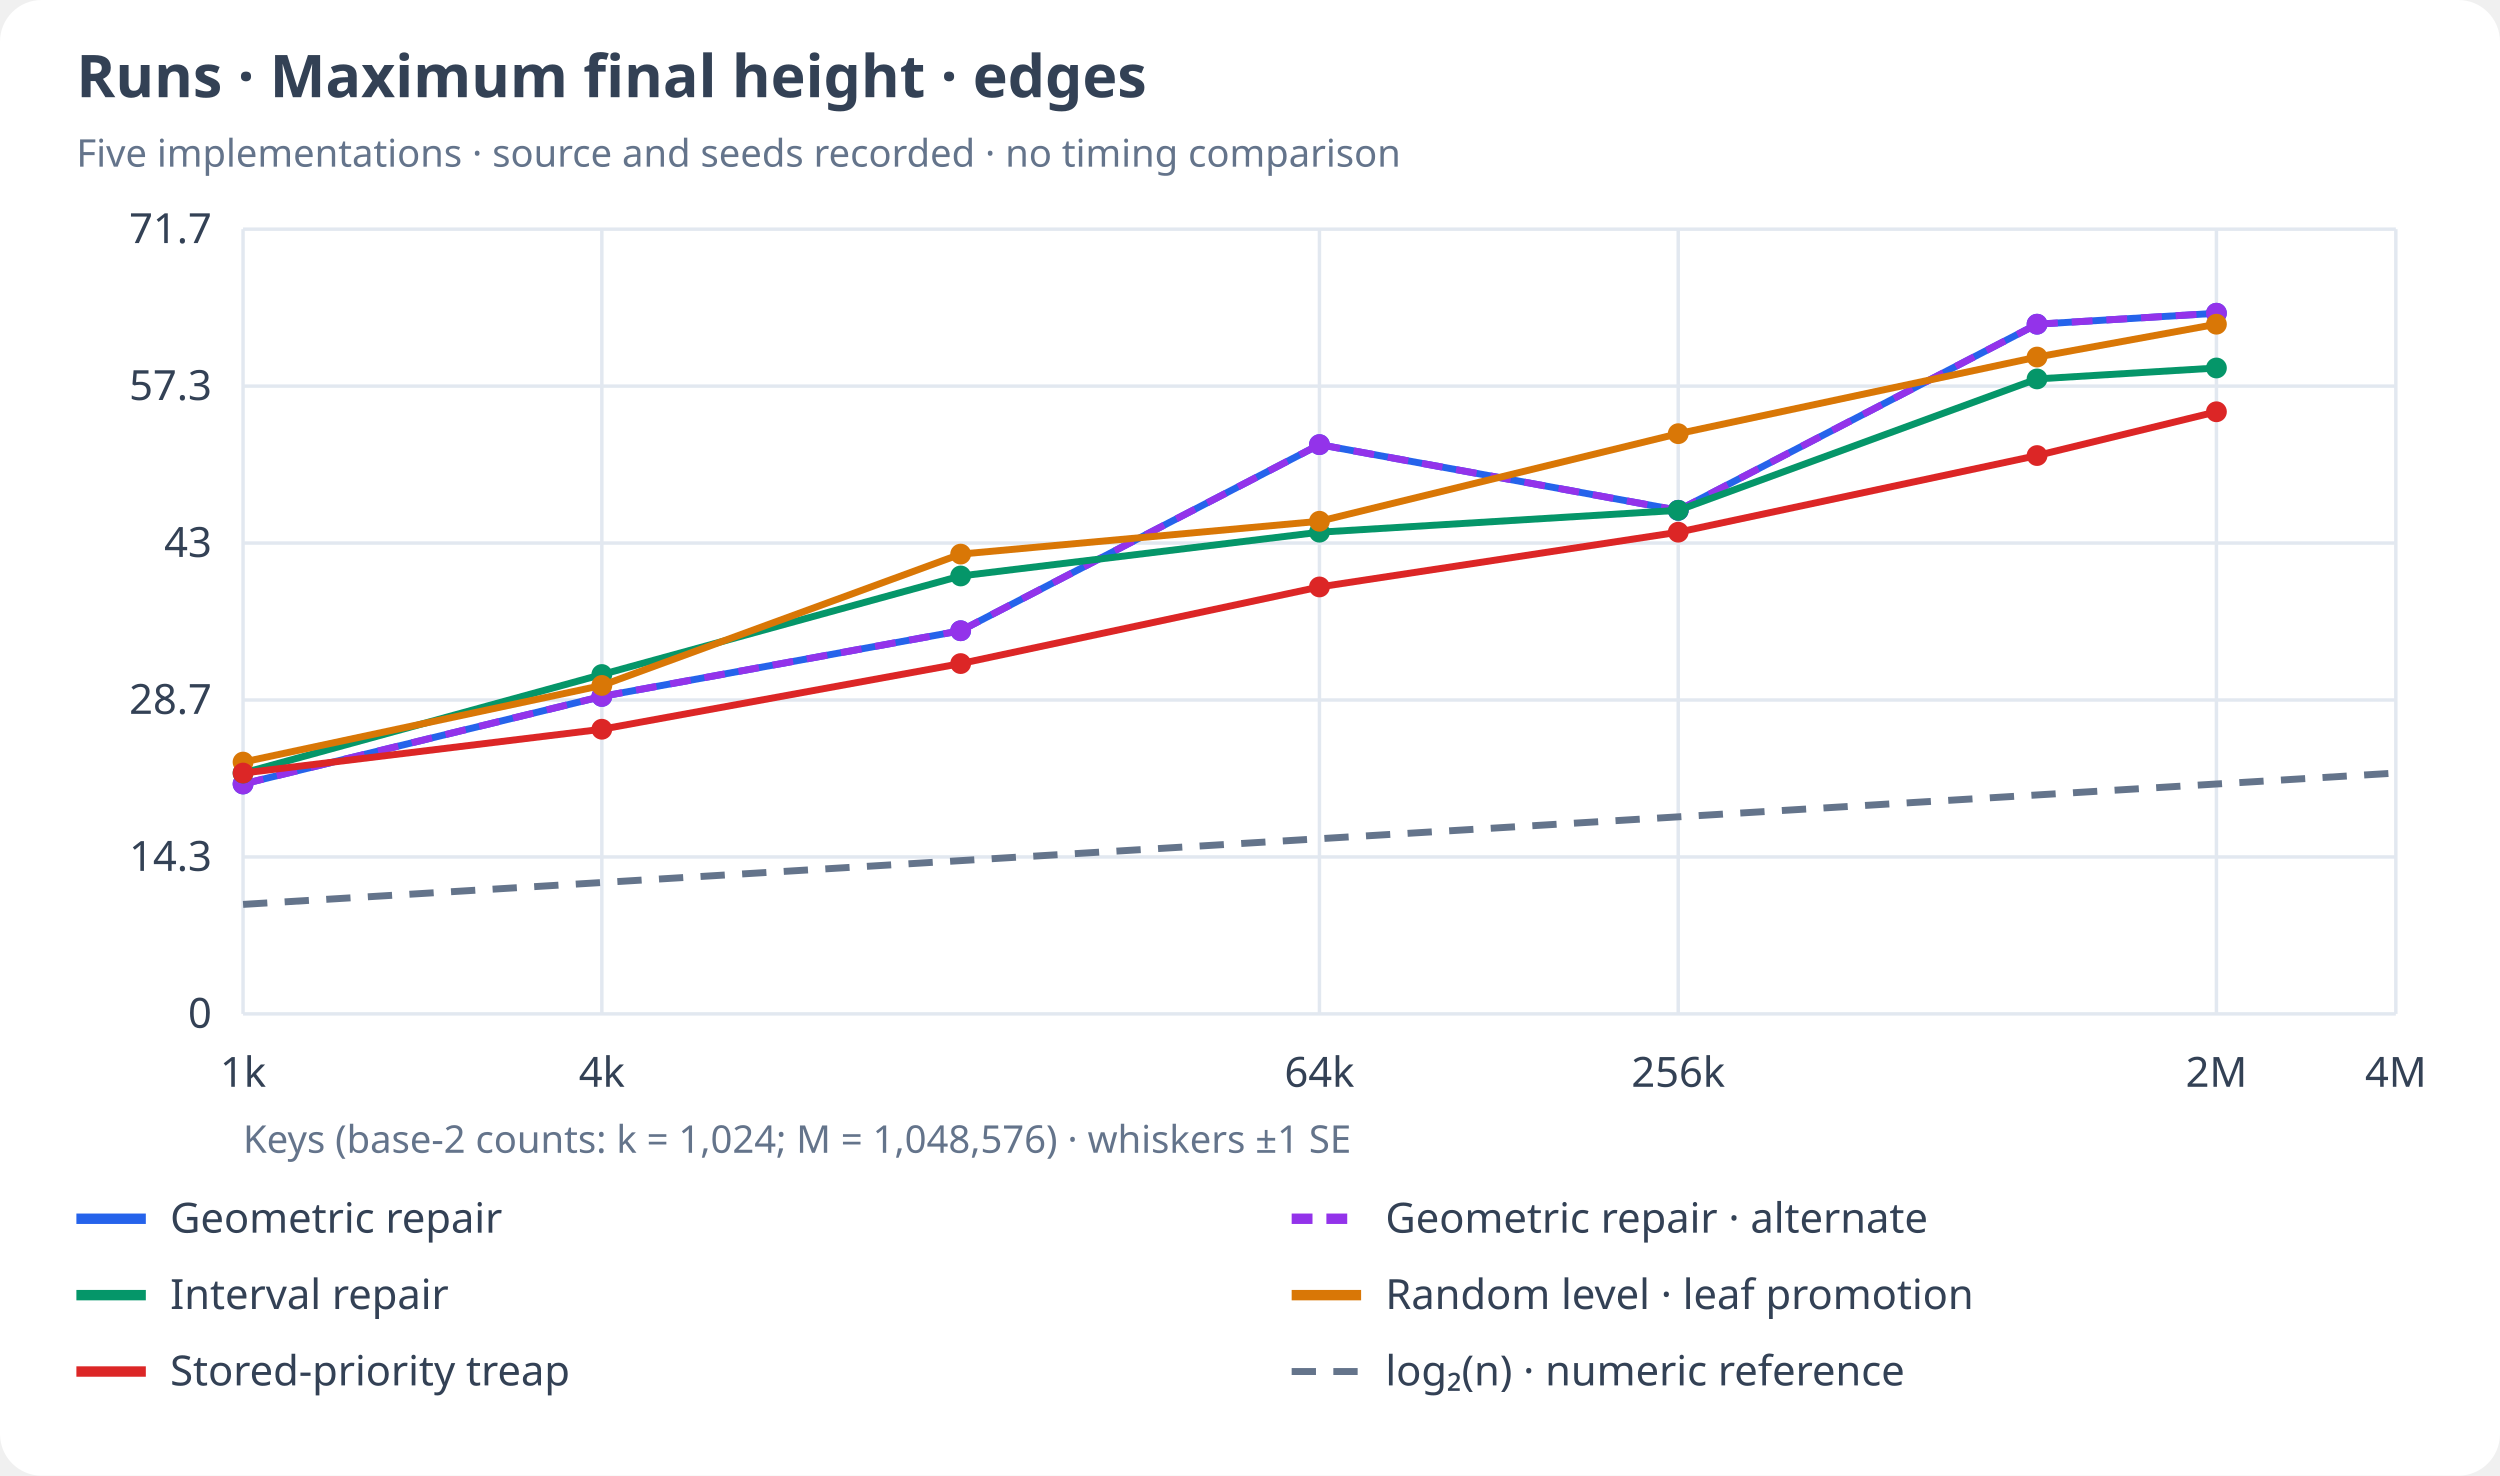
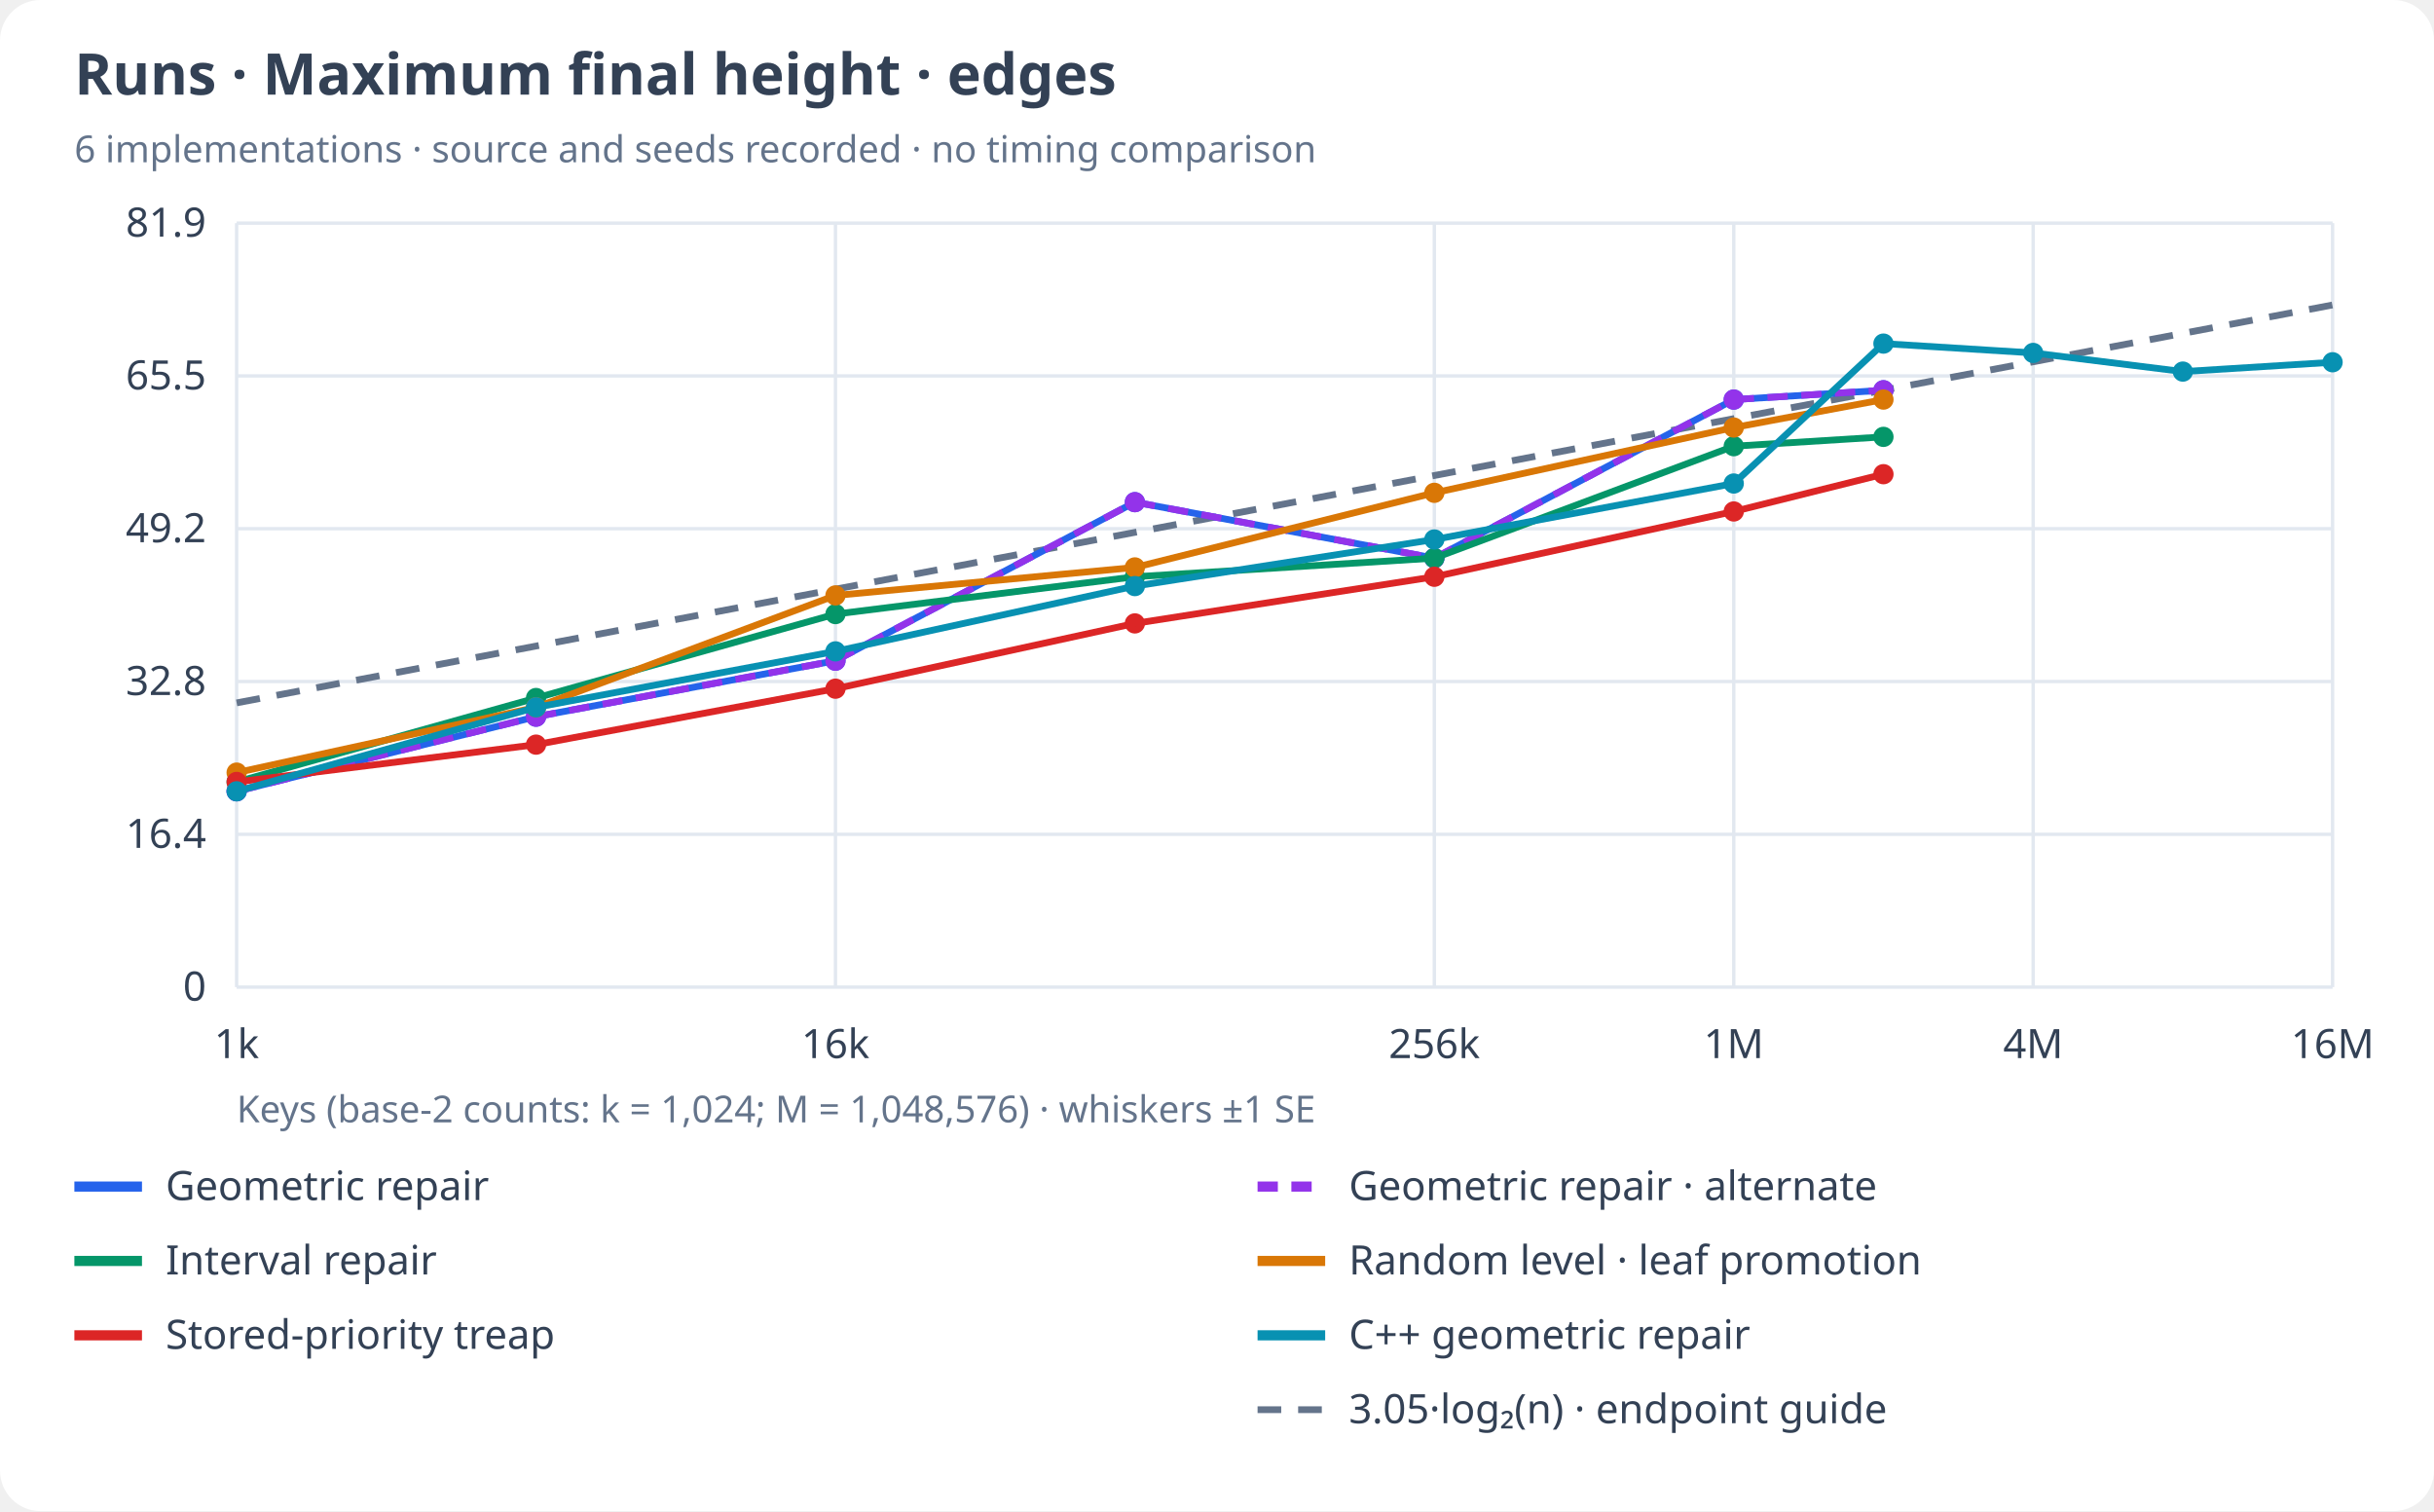
- <svg xmlns="http://www.w3.org/2000/svg" viewBox="0 0 720 425" role="img" aria-labelledby="runs-maximum_height-title runs-maximum_height-desc">
+ <svg xmlns="http://www.w3.org/2000/svg" viewBox="0 0 720 447" role="img" aria-labelledby="runs-maximum_height-title runs-maximum_height-desc">
  <style>text{font:12px system-ui,sans-serif;fill:#334155}.grid{stroke:#e2e8f0}</style>
-   <rect width="720" height="425" rx="12" fill="white" />
+   <rect width="720" height="447" rx="12" fill="white" />
  <text x="22" y="28" style="font-size:17px;font-weight:650">Runs · Maximum final height · edges</text>
-   <text x="22" y="48" style="font-size:11px;fill:#64748b">Five implementations · source and seeds recorded · no timing comparison</text>
+   <text x="22" y="48" style="font-size:11px;fill:#64748b">6 implementations · source and seeds recorded · no timing comparison</text>
  <path class="grid" d="M70,292.00h620" />
  <text x="61" y="296.00" text-anchor="end">0</text>
  <path class="grid" d="M70,246.80h620" />
-   <text x="61" y="250.80" text-anchor="end">14.3</text>
+   <text x="61" y="250.80" text-anchor="end">16.4</text>
  <path class="grid" d="M70,201.60h620" />
-   <text x="61" y="205.60" text-anchor="end">28.7</text>
+   <text x="61" y="205.60" text-anchor="end">32.8</text>
  <path class="grid" d="M70,156.40h620" />
-   <text x="61" y="160.40" text-anchor="end">43</text>
+   <text x="61" y="160.40" text-anchor="end">49.2</text>
  <path class="grid" d="M70,111.20h620" />
-   <text x="61" y="115.20" text-anchor="end">57.3</text>
+   <text x="61" y="115.20" text-anchor="end">65.5</text>
  <path class="grid" d="M70,66.00h620" />
-   <text x="61" y="70.00" text-anchor="end">71.7</text>
+   <text x="61" y="70.00" text-anchor="end">81.9</text>
  <path class="grid" d="M70.00,66v226" />
  <text x="70.00" y="313" text-anchor="middle">1k</text>
-   <path class="grid" d="M173.33,66v226" />
-   <text x="173.33" y="313" text-anchor="middle">4k</text>
-   <path class="grid" d="M380.00,66v226" />
-   <text x="380.00" y="313" text-anchor="middle">64k</text>
-   <path class="grid" d="M483.33,66v226" />
-   <text x="483.33" y="313" text-anchor="middle">256k</text>
-   <path class="grid" d="M638.33,66v226" />
-   <text x="638.33" y="313" text-anchor="middle">2M</text>
+   <path class="grid" d="M247.14,66v226" />
+   <text x="247.14" y="313" text-anchor="middle">16k</text>
+   <path class="grid" d="M424.29,66v226" />
+   <text x="424.29" y="313" text-anchor="middle">256k</text>
+   <path class="grid" d="M512.86,66v226" />
+   <text x="512.86" y="313" text-anchor="middle">1M</text>
+   <path class="grid" d="M601.43,66v226" />
+   <text x="601.43" y="313" text-anchor="middle">4M</text>
  <path class="grid" d="M690.00,66v226" />
-   <text x="690.00" y="313" text-anchor="middle">4M</text>
-   <path class="log-reference" d="M70.00,260.47L690.00,222.64" stroke="#64748b" stroke-width="2" stroke-dasharray="7 5" fill="none" />
-   <circle cx="70.00" cy="225.79" r="3" fill="#2563eb" />
-   <path d="M70.00,225.79L173.33,200.57" stroke="#2563eb" stroke-width="2" fill="none" />
-   <circle cx="173.33" cy="200.57" r="3" fill="#2563eb" />
-   <path d="M173.33,200.57L276.67,181.65" stroke="#2563eb" stroke-width="2" fill="none" />
-   <circle cx="276.67" cy="181.65" r="3" fill="#2563eb" />
-   <path d="M276.67,181.65L380.00,128.05" stroke="#2563eb" stroke-width="2" fill="none" />
-   <circle cx="380.00" cy="128.05" r="3" fill="#2563eb" />
-   <path d="M380.00,128.05L483.33,146.97" stroke="#2563eb" stroke-width="2" fill="none" />
-   <circle cx="483.33" cy="146.97" r="3" fill="#2563eb" />
-   <path d="M483.33,146.97L586.67,93.37" stroke="#2563eb" stroke-width="2" fill="none" />
-   <circle cx="586.67" cy="93.37" r="3" fill="#2563eb" />
-   <path d="M586.67,93.37L638.33,90.21" stroke="#2563eb" stroke-width="2" fill="none" />
-   <circle cx="638.33" cy="90.21" r="3" fill="#2563eb" />
+   <text x="690.00" y="313" text-anchor="middle">16M</text>
+   <path class="log-reference" data-constant="3.0476190476190474" d="M70.00,207.92L690.00,90.21" stroke="#64748b" stroke-width="2" stroke-dasharray="7 5" fill="none" />
+   <circle cx="70.00" cy="234.07" r="3" fill="#2563eb" />
+   <path d="M70.00,234.07L158.57,212.00" stroke="#2563eb" stroke-width="2" fill="none" />
+   <circle cx="158.57" cy="212.00" r="3" fill="#2563eb" />
+   <path d="M158.57,212.00L247.14,195.44" stroke="#2563eb" stroke-width="2" fill="none" />
+   <circle cx="247.14" cy="195.44" r="3" fill="#2563eb" />
+   <path d="M247.14,195.44L335.71,148.54" stroke="#2563eb" stroke-width="2" fill="none" />
+   <circle cx="335.71" cy="148.54" r="3" fill="#2563eb" />
+   <path d="M335.71,148.54L424.29,165.10" stroke="#2563eb" stroke-width="2" fill="none" />
+   <circle cx="424.29" cy="165.10" r="3" fill="#2563eb" />
+   <path d="M424.29,165.10L512.86,118.20" stroke="#2563eb" stroke-width="2" fill="none" />
+   <circle cx="512.86" cy="118.20" r="3" fill="#2563eb" />
+   <path d="M512.86,118.20L557.14,115.44" stroke="#2563eb" stroke-width="2" fill="none" />
+   <circle cx="557.14" cy="115.44" r="3" fill="#2563eb" />
  <path d="M22,351h20" stroke="#2563eb" stroke-width="3" />
  <text x="49" y="355">Geometric repair</text>
-   <circle cx="70.00" cy="225.79" r="3" fill="#9333ea" />
-   <path d="M70.00,225.79L173.33,200.57" stroke="#9333ea" stroke-width="2" fill="none" stroke-dasharray="6 4" />
-   <circle cx="173.33" cy="200.57" r="3" fill="#9333ea" />
-   <path d="M173.33,200.57L276.67,181.65" stroke="#9333ea" stroke-width="2" fill="none" stroke-dasharray="6 4" />
-   <circle cx="276.67" cy="181.65" r="3" fill="#9333ea" />
-   <path d="M276.67,181.65L380.00,128.05" stroke="#9333ea" stroke-width="2" fill="none" stroke-dasharray="6 4" />
-   <circle cx="380.00" cy="128.05" r="3" fill="#9333ea" />
-   <path d="M380.00,128.05L483.33,146.97" stroke="#9333ea" stroke-width="2" fill="none" stroke-dasharray="6 4" />
-   <circle cx="483.33" cy="146.97" r="3" fill="#9333ea" />
-   <path d="M483.33,146.97L586.67,93.37" stroke="#9333ea" stroke-width="2" fill="none" stroke-dasharray="6 4" />
-   <circle cx="586.67" cy="93.37" r="3" fill="#9333ea" />
-   <path d="M586.67,93.37L638.33,90.21" stroke="#9333ea" stroke-width="2" fill="none" stroke-dasharray="6 4" />
-   <circle cx="638.33" cy="90.21" r="3" fill="#9333ea" />
+   <circle cx="70.00" cy="234.07" r="3" fill="#9333ea" />
+   <path d="M70.00,234.07L158.57,212.00" stroke="#9333ea" stroke-width="2" fill="none" stroke-dasharray="6 4" />
+   <circle cx="158.57" cy="212.00" r="3" fill="#9333ea" />
+   <path d="M158.57,212.00L247.14,195.44" stroke="#9333ea" stroke-width="2" fill="none" stroke-dasharray="6 4" />
+   <circle cx="247.14" cy="195.44" r="3" fill="#9333ea" />
+   <path d="M247.14,195.44L335.71,148.54" stroke="#9333ea" stroke-width="2" fill="none" stroke-dasharray="6 4" />
+   <circle cx="335.71" cy="148.54" r="3" fill="#9333ea" />
+   <path d="M335.71,148.54L424.29,165.10" stroke="#9333ea" stroke-width="2" fill="none" stroke-dasharray="6 4" />
+   <circle cx="424.29" cy="165.10" r="3" fill="#9333ea" />
+   <path d="M424.29,165.10L512.86,118.20" stroke="#9333ea" stroke-width="2" fill="none" stroke-dasharray="6 4" />
+   <circle cx="512.86" cy="118.20" r="3" fill="#9333ea" />
+   <path d="M512.86,118.20L557.14,115.44" stroke="#9333ea" stroke-width="2" fill="none" stroke-dasharray="6 4" />
+   <circle cx="557.14" cy="115.44" r="3" fill="#9333ea" />
  <path d="M372,351h20" stroke="#9333ea" stroke-width="3" stroke-dasharray="6 4" />
  <text x="399" y="355">Geometric repair · alternate</text>
-   <circle cx="70.00" cy="222.64" r="3" fill="#059669" />
-   <path d="M70.00,222.64L173.33,194.26" stroke="#059669" stroke-width="2" fill="none" />
-   <circle cx="173.33" cy="194.26" r="3" fill="#059669" />
-   <path d="M173.33,194.26L276.67,165.88" stroke="#059669" stroke-width="2" fill="none" />
-   <circle cx="276.67" cy="165.88" r="3" fill="#059669" />
-   <path d="M276.67,165.88L380.00,153.27" stroke="#059669" stroke-width="2" fill="none" />
-   <circle cx="380.00" cy="153.27" r="3" fill="#059669" />
-   <path d="M380.00,153.27L483.33,146.97" stroke="#059669" stroke-width="2" fill="none" />
-   <circle cx="483.33" cy="146.97" r="3" fill="#059669" />
-   <path d="M483.33,146.97L586.67,109.13" stroke="#059669" stroke-width="2" fill="none" />
-   <circle cx="586.67" cy="109.13" r="3" fill="#059669" />
-   <path d="M586.67,109.13L638.33,105.98" stroke="#059669" stroke-width="2" fill="none" />
-   <circle cx="638.33" cy="105.98" r="3" fill="#059669" />
+   <circle cx="70.00" cy="231.31" r="3" fill="#059669" />
+   <path d="M70.00,231.31L158.57,206.48" stroke="#059669" stroke-width="2" fill="none" />
+   <circle cx="158.57" cy="206.48" r="3" fill="#059669" />
+   <path d="M158.57,206.48L247.14,181.65" stroke="#059669" stroke-width="2" fill="none" />
+   <circle cx="247.14" cy="181.65" r="3" fill="#059669" />
+   <path d="M247.14,181.65L335.71,170.61" stroke="#059669" stroke-width="2" fill="none" />
+   <circle cx="335.71" cy="170.61" r="3" fill="#059669" />
+   <path d="M335.71,170.61L424.29,165.10" stroke="#059669" stroke-width="2" fill="none" />
+   <circle cx="424.29" cy="165.10" r="3" fill="#059669" />
+   <path d="M424.29,165.10L512.86,131.99" stroke="#059669" stroke-width="2" fill="none" />
+   <circle cx="512.86" cy="131.99" r="3" fill="#059669" />
+   <path d="M512.86,131.99L557.14,129.23" stroke="#059669" stroke-width="2" fill="none" />
+   <circle cx="557.14" cy="129.23" r="3" fill="#059669" />
  <path d="M22,373h20" stroke="#059669" stroke-width="3" />
  <text x="49" y="377">Interval repair</text>
-   <circle cx="70.00" cy="219.48" r="3" fill="#d97706" />
-   <path d="M70.00,219.48L173.33,197.41" stroke="#d97706" stroke-width="2" fill="none" />
-   <circle cx="173.33" cy="197.41" r="3" fill="#d97706" />
-   <path d="M173.33,197.41L276.67,159.58" stroke="#d97706" stroke-width="2" fill="none" />
-   <circle cx="276.67" cy="159.58" r="3" fill="#d97706" />
-   <path d="M276.67,159.58L380.00,150.12" stroke="#d97706" stroke-width="2" fill="none" />
-   <circle cx="380.00" cy="150.12" r="3" fill="#d97706" />
-   <path d="M380.00,150.12L483.33,124.90" stroke="#d97706" stroke-width="2" fill="none" />
-   <circle cx="483.33" cy="124.90" r="3" fill="#d97706" />
-   <path d="M483.33,124.90L586.67,102.83" stroke="#d97706" stroke-width="2" fill="none" />
-   <circle cx="586.67" cy="102.83" r="3" fill="#d97706" />
-   <path d="M586.67,102.83L638.33,93.37" stroke="#d97706" stroke-width="2" fill="none" />
-   <circle cx="638.33" cy="93.37" r="3" fill="#d97706" />
+   <circle cx="70.00" cy="228.55" r="3" fill="#d97706" />
+   <path d="M70.00,228.55L158.57,209.24" stroke="#d97706" stroke-width="2" fill="none" />
+   <circle cx="158.57" cy="209.24" r="3" fill="#d97706" />
+   <path d="M158.57,209.24L247.14,176.13" stroke="#d97706" stroke-width="2" fill="none" />
+   <circle cx="247.14" cy="176.13" r="3" fill="#d97706" />
+   <path d="M247.14,176.13L335.71,167.85" stroke="#d97706" stroke-width="2" fill="none" />
+   <circle cx="335.71" cy="167.85" r="3" fill="#d97706" />
+   <path d="M335.71,167.85L424.29,145.78" stroke="#d97706" stroke-width="2" fill="none" />
+   <circle cx="424.29" cy="145.78" r="3" fill="#d97706" />
+   <path d="M424.29,145.78L512.86,126.47" stroke="#d97706" stroke-width="2" fill="none" />
+   <circle cx="512.86" cy="126.47" r="3" fill="#d97706" />
+   <path d="M512.86,126.47L557.14,118.20" stroke="#d97706" stroke-width="2" fill="none" />
+   <circle cx="557.14" cy="118.20" r="3" fill="#d97706" />
  <path d="M372,373h20" stroke="#d97706" stroke-width="3" />
  <text x="399" y="377">Random level · leaf promotion</text>
-   <circle cx="70.00" cy="222.64" r="3" fill="#dc2626" />
-   <path d="M70.00,222.64L173.33,210.02" stroke="#dc2626" stroke-width="2" fill="none" />
-   <circle cx="173.33" cy="210.02" r="3" fill="#dc2626" />
-   <path d="M173.33,210.02L276.67,191.11" stroke="#dc2626" stroke-width="2" fill="none" />
-   <circle cx="276.67" cy="191.11" r="3" fill="#dc2626" />
-   <path d="M276.67,191.11L380.00,169.04" stroke="#dc2626" stroke-width="2" fill="none" />
-   <circle cx="380.00" cy="169.04" r="3" fill="#dc2626" />
-   <path d="M380.00,169.04L483.33,153.27" stroke="#dc2626" stroke-width="2" fill="none" />
-   <circle cx="483.33" cy="153.27" r="3" fill="#dc2626" />
-   <path d="M483.33,153.27L586.67,131.20" stroke="#dc2626" stroke-width="2" fill="none" />
-   <circle cx="586.67" cy="131.20" r="3" fill="#dc2626" />
-   <path d="M586.67,131.20L638.33,118.59" stroke="#dc2626" stroke-width="2" fill="none" />
-   <circle cx="638.33" cy="118.59" r="3" fill="#dc2626" />
+   <circle cx="70.00" cy="231.31" r="3" fill="#dc2626" />
+   <path d="M70.00,231.31L158.57,220.27" stroke="#dc2626" stroke-width="2" fill="none" />
+   <circle cx="158.57" cy="220.27" r="3" fill="#dc2626" />
+   <path d="M158.57,220.27L247.14,203.72" stroke="#dc2626" stroke-width="2" fill="none" />
+   <circle cx="247.14" cy="203.72" r="3" fill="#dc2626" />
+   <path d="M247.14,203.72L335.71,184.41" stroke="#dc2626" stroke-width="2" fill="none" />
+   <circle cx="335.71" cy="184.41" r="3" fill="#dc2626" />
+   <path d="M335.71,184.41L424.29,170.61" stroke="#dc2626" stroke-width="2" fill="none" />
+   <circle cx="424.29" cy="170.61" r="3" fill="#dc2626" />
+   <path d="M424.29,170.61L512.86,151.30" stroke="#dc2626" stroke-width="2" fill="none" />
+   <circle cx="512.86" cy="151.30" r="3" fill="#dc2626" />
+   <path d="M512.86,151.30L557.14,140.27" stroke="#dc2626" stroke-width="2" fill="none" />
+   <circle cx="557.14" cy="140.27" r="3" fill="#dc2626" />
  <path d="M22,395h20" stroke="#dc2626" stroke-width="3" />
  <text x="49" y="399">Stored-priority treap</text>
-   <path d="M372,395h20" stroke="#64748b" stroke-width="2" stroke-dasharray="7 5" />
-   <text x="399" y="399">log₂(n) · numeric reference</text>
+   <circle cx="70.00" cy="234.07" r="3" fill="#0891b2" />
+   <path d="M70.00,234.07L158.57,209.24" stroke="#0891b2" stroke-width="2" fill="none" />
+   <circle cx="158.57" cy="209.24" r="3" fill="#0891b2" />
+   <path d="M158.57,209.24L247.14,192.68" stroke="#0891b2" stroke-width="2" fill="none" />
+   <circle cx="247.14" cy="192.68" r="3" fill="#0891b2" />
+   <path d="M247.14,192.68L335.71,173.37" stroke="#0891b2" stroke-width="2" fill="none" />
+   <circle cx="335.71" cy="173.37" r="3" fill="#0891b2" />
+   <path d="M335.71,173.37L424.29,159.58" stroke="#0891b2" stroke-width="2" fill="none" />
+   <circle cx="424.29" cy="159.58" r="3" fill="#0891b2" />
+   <path d="M424.29,159.58L512.86,143.03" stroke="#0891b2" stroke-width="2" fill="none" />
+   <circle cx="512.86" cy="143.03" r="3" fill="#0891b2" />
+   <path d="M512.86,143.03L557.14,101.64" stroke="#0891b2" stroke-width="2" fill="none" />
+   <circle cx="557.14" cy="101.64" r="3" fill="#0891b2" />
+   <path d="M557.14,101.64L601.43,104.40" stroke="#0891b2" stroke-width="2" fill="none" />
+   <circle cx="601.43" cy="104.40" r="3" fill="#0891b2" />
+   <path d="M601.43,104.40L645.71,109.92" stroke="#0891b2" stroke-width="2" fill="none" />
+   <circle cx="645.71" cy="109.92" r="3" fill="#0891b2" />
+   <path d="M645.71,109.92L690.00,107.16" stroke="#0891b2" stroke-width="2" fill="none" />
+   <circle cx="690.00" cy="107.16" r="3" fill="#0891b2" />
+   <path d="M372,395h20" stroke="#0891b2" stroke-width="3" />
+   <text x="399" y="399">C++ geometric repair</text>
+   <path d="M372,417h20" stroke="#64748b" stroke-width="2" stroke-dasharray="7 5" />
+   <text x="399" y="421">3.05·log₂(n) · endpoint guide</text>
  <text x="70" y="332" style="font-size:11px;fill:#64748b">Keys (base-2 counts: k = 1,024; M = 1,048,576) · whiskers ±1 SE</text>
</svg>
